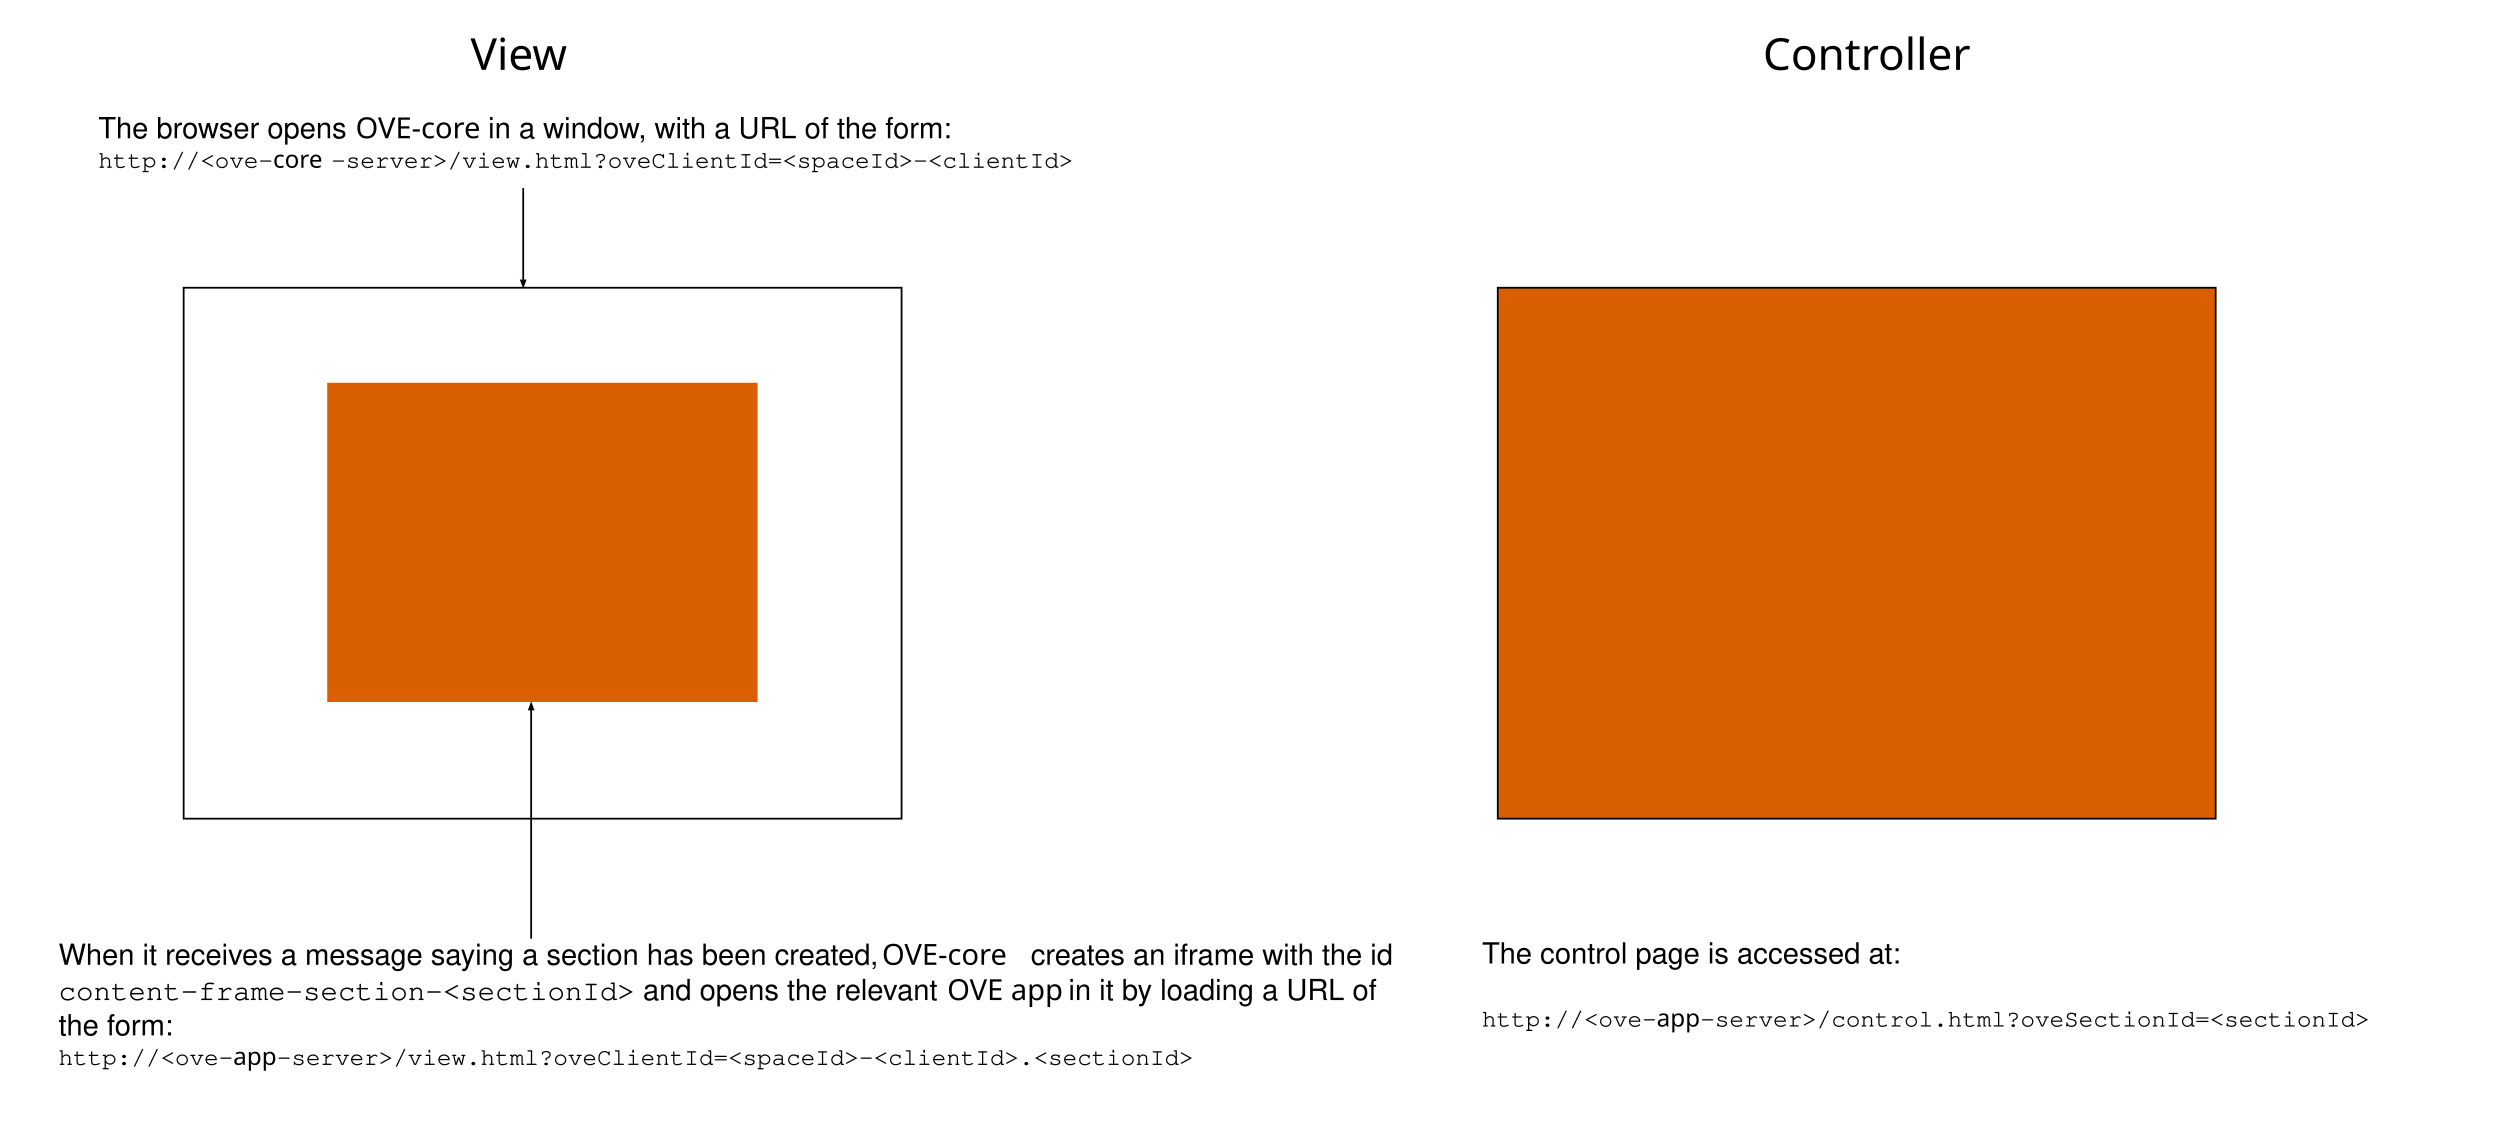
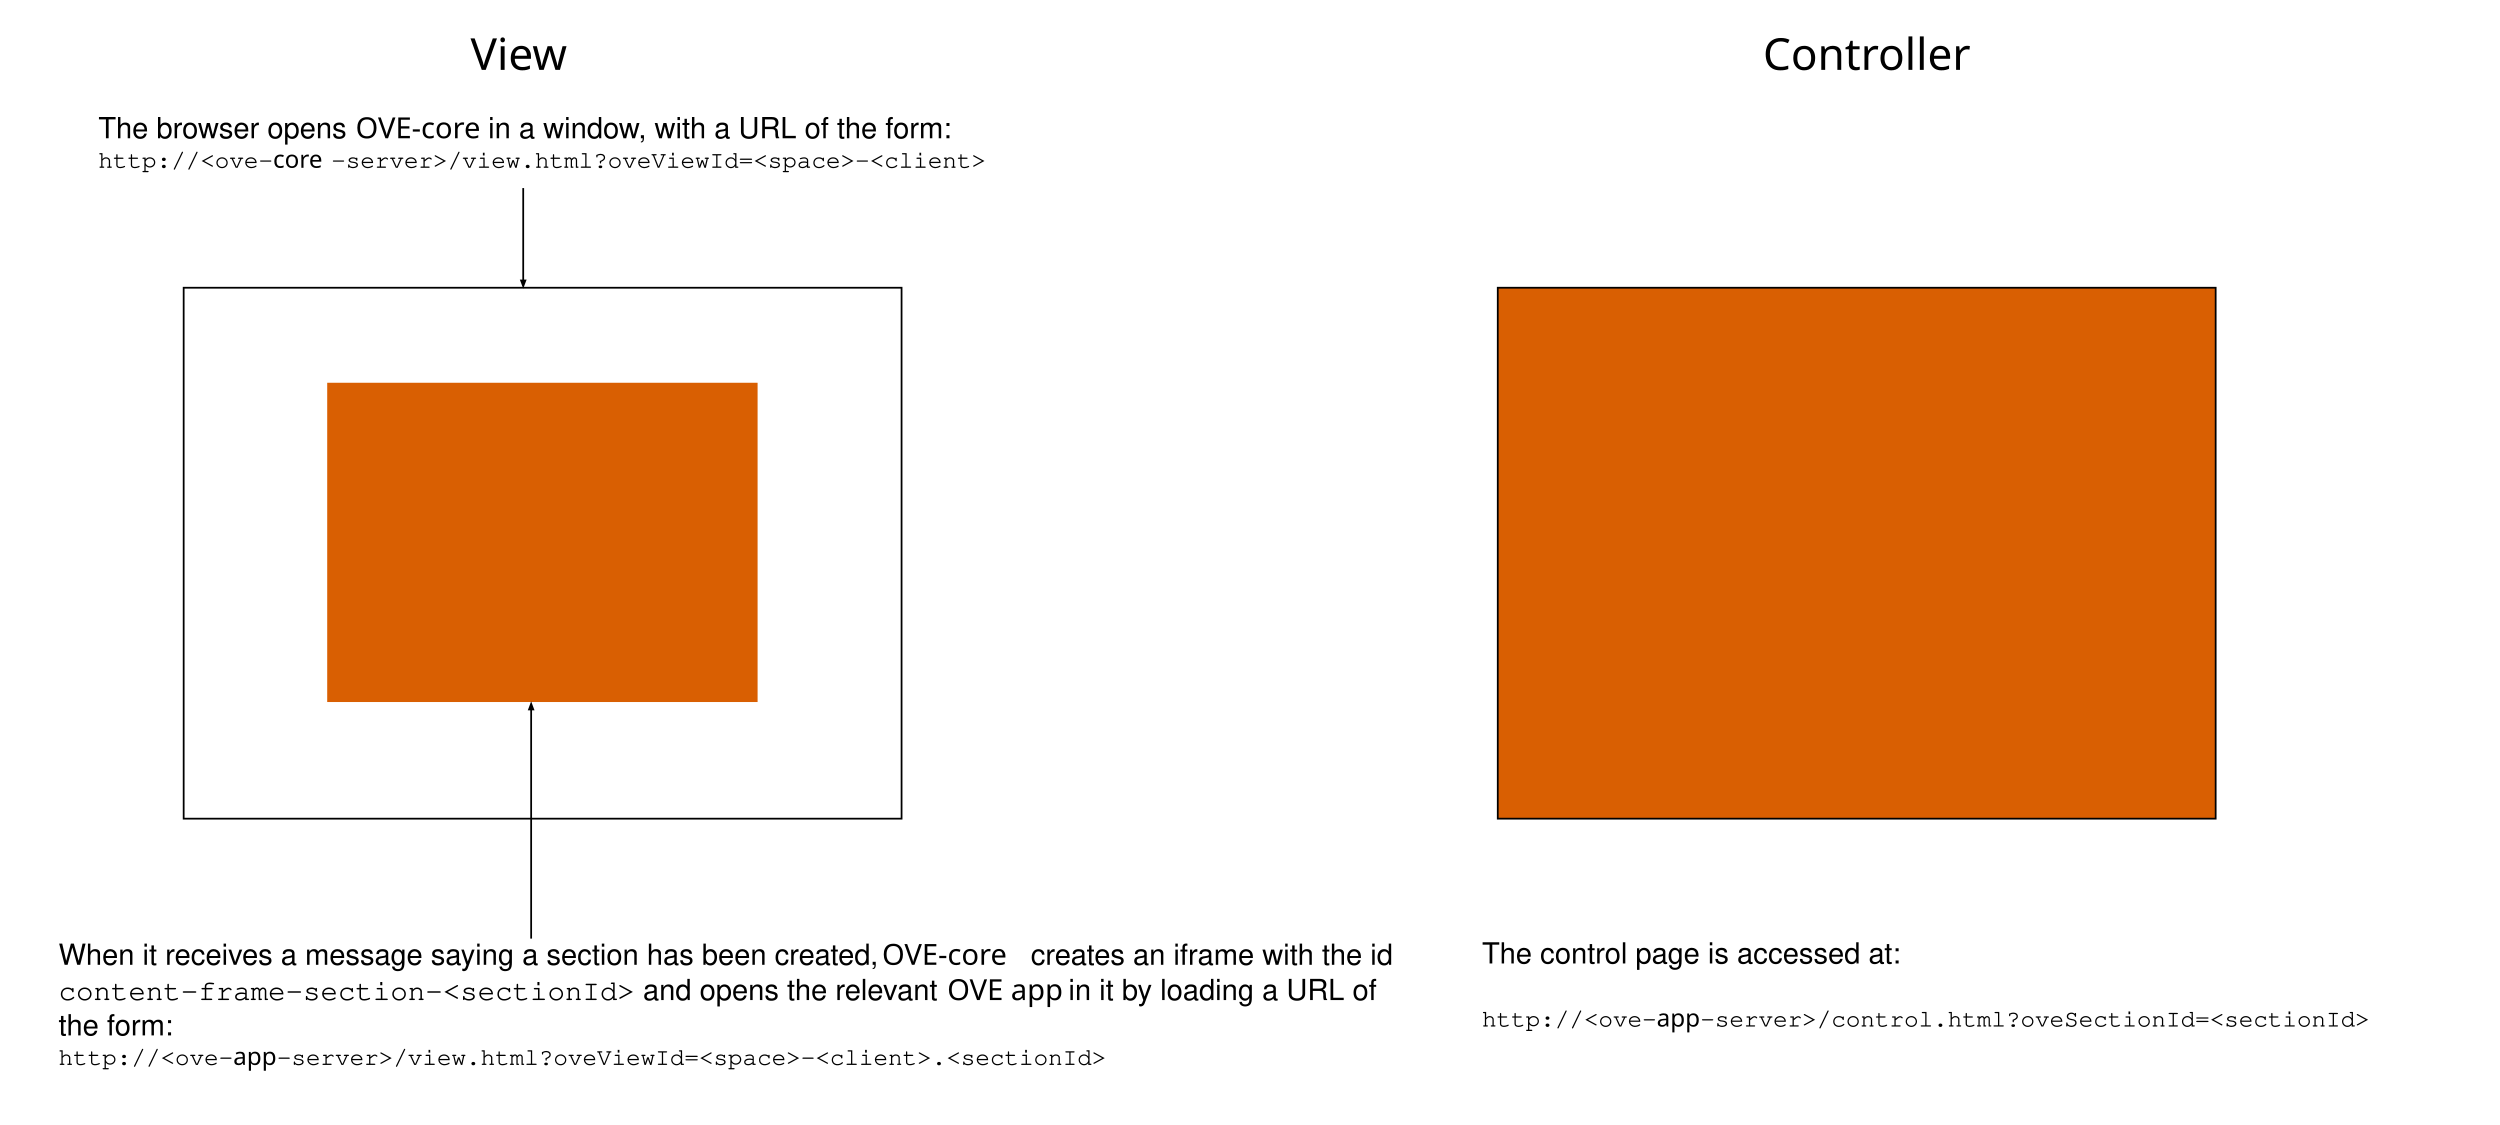
<svg xmlns="http://www.w3.org/2000/svg" version="1.1" x="0" y="0" width="5669.292" height="2551.181" viewBox="0, 0, 5669.292, 2551.181">
  <g id="Layer_1">
    <path d="M3396,652 L5024,652 L5024,1856 L3396,1856 L3396,652 z" fill="#D95F02" />
    <path d="M416.5,652.5 L2044.5,652.5 L2044.5,1856.5 L416.5,1856.5 L416.5,652.5 z" fill-opacity="0" stroke="#000000" stroke-width="4" />
    <path d="M742,868 L1718,868 L1718,1592 L742,1592 L742,868 z" fill="#D95F02" />
    <text transform="matrix(1, 0, 0, 1, 1744.124, 360.5)">
      <tspan x="-1521.124" y="-47" font-family="Helvetica" font-size="66" fill="#000000">The browser opens </tspan>
      <tspan x="-937.823" y="-47" font-family="Helvetica-Bold" font-size="66" fill="#000000">OVE-core</tspan>
      <tspan x="-637.052" y="-47" font-family="Helvetica" font-size="66" fill="#000000"> in a window, with a URL of the form:</tspan>
      <tspan x="-1521.124" y="20" font-family="Courier" font-size="55" fill="#000000">http://&lt;ove-</tspan>
      <tspan x="-1125.059" y="20" font-family="Courier-Bold" font-size="55" fill="#000000">core</tspan>
-       <tspan x="-993.038" y="20" font-family="Courier" font-size="55" fill="#000000">-server&gt;/view.html?oveClientId=&lt;spaceId&gt;-&lt;clientId&gt;</tspan>
+       <tspan x="-993.038" y="20" font-family="Courier" font-size="55" fill="#000000">-server&gt;/view.html?oveViewId=&lt;space&gt;-&lt;client&gt;</tspan>
    </text>
    <text transform="matrix(1, 0, 0, 1, 1653.877, 2282.437)">
      <tspan x="-1521.124" y="-94.5" font-family="Helvetica" font-size="66" fill="#000000">When it receives a message saying a section has been created,</tspan>
      <tspan x="346.245" y="-94.5" font-family="Helvetica-Bold" font-size="66" fill="#000000"> OVE-core </tspan>
      <tspan x="683.689" y="-94.5" font-family="Helvetica" font-size="66" fill="#000000">creates an iframe with the id</tspan>
      <tspan x="1509.076" y="-94.5" font-family="Courier" font-size="66" fill="#000000"> </tspan>
      <tspan x="-1521.124" y="-14.5" font-family="Courier" font-size="66" fill="#000000">content-frame-section-&lt;sectionId&gt;</tspan>
      <tspan x="-214.111" y="-14.5" font-family="GillSans" font-size="66" fill="#000000"> </tspan>
      <tspan x="-195.774" y="-14.5" font-family="Helvetica" font-size="66" fill="#000000">and opens the relevant </tspan>
      <tspan x="494.068" y="-14.5" font-family="Helvetica-Bold" font-size="66" fill="#000000">OVE app</tspan>
      <tspan x="769.122" y="-14.5" font-family="Helvetica" font-size="66" fill="#000000"> in it by loading a URL of </tspan>
      <tspan x="-1521.124" y="65.5" font-family="Helvetica" font-size="66" fill="#000000">the form:</tspan>
      <tspan x="-1521.124" y="132.5" font-family="Courier" font-size="55" fill="#000000">http://&lt;ove-</tspan>
      <tspan x="-1125.059" y="132.5" font-family="Courier-Bold" font-size="55" fill="#000000">app</tspan>
-       <tspan x="-1026.043" y="132.5" font-family="Courier" font-size="55" fill="#000000">-server&gt;/view.html?oveClientId=&lt;spaceId&gt;-&lt;clientId&gt;.&lt;sectionId&gt;</tspan>
+       <tspan x="-1026.043" y="132.5" font-family="Courier" font-size="55" fill="#000000">-server&gt;/view.html?oveViewId=&lt;space&gt;-&lt;client&gt;.&lt;sectionId&gt;</tspan>
    </text>
    <g>
      <path d="M1204.5,1608.9 L1204.5,2128.5" fill-opacity="0" stroke="#000000" stroke-width="4" />
      <path d="M1209.3,1608.9 L1204.5,1596.1 L1199.7,1608.9 z" fill="#000000" fill-opacity="1" stroke="#000000" stroke-width="4" stroke-opacity="1" />
    </g>
    <g>
      <path d="M1186.5,636.1 L1186.5,426.5" fill-opacity="0" stroke="#000000" stroke-width="4" />
      <path d="M1181.7,636.1 L1186.5,648.9 L1191.3,636.1 z" fill="#000000" fill-opacity="1" stroke="#000000" stroke-width="4" stroke-opacity="1" />
    </g>
    <path d="M3396.5,652.5 L5024.5,652.5 L5024.5,1856.5 L3396.5,1856.5 L3396.5,652.5 z" fill-opacity="0" stroke="#000000" stroke-width="4" />
    <text transform="matrix(1, 0, 0, 1, 4473.876, 2282.437)">
      <tspan x="-1113.124" y="-97.5" font-family="Helvetica" font-size="66" fill="#000000">The control page is accessed at:</tspan>
      <tspan x="-1113.124" y="45.5" font-family="Courier" font-size="55" fill="#000000">http://&lt;ove-</tspan>
      <tspan x="-717.059" y="45.5" font-family="Courier-Bold" font-size="55" fill="#000000">app</tspan>
      <tspan x="-618.043" y="45.5" font-family="Courier" font-size="55" fill="#000000">-server&gt;/control.html?oveSectionId=&lt;sectionId&gt;</tspan>
    </text>
    <text transform="matrix(1, 0, 0, 1, 1283.006, 122.5)">
      <tspan x="-216.006" y="36" font-family="Helvetica-Bold" font-size="100" fill="#000000">View</tspan>
    </text>
    <text transform="matrix(1, 0, 0, 1, 4253.994, 177.5)">
      <tspan x="-256.006" y="-19" font-family="Helvetica-Bold" font-size="100" fill="#000000">Controller</tspan>
    </text>
  </g>
</svg>
